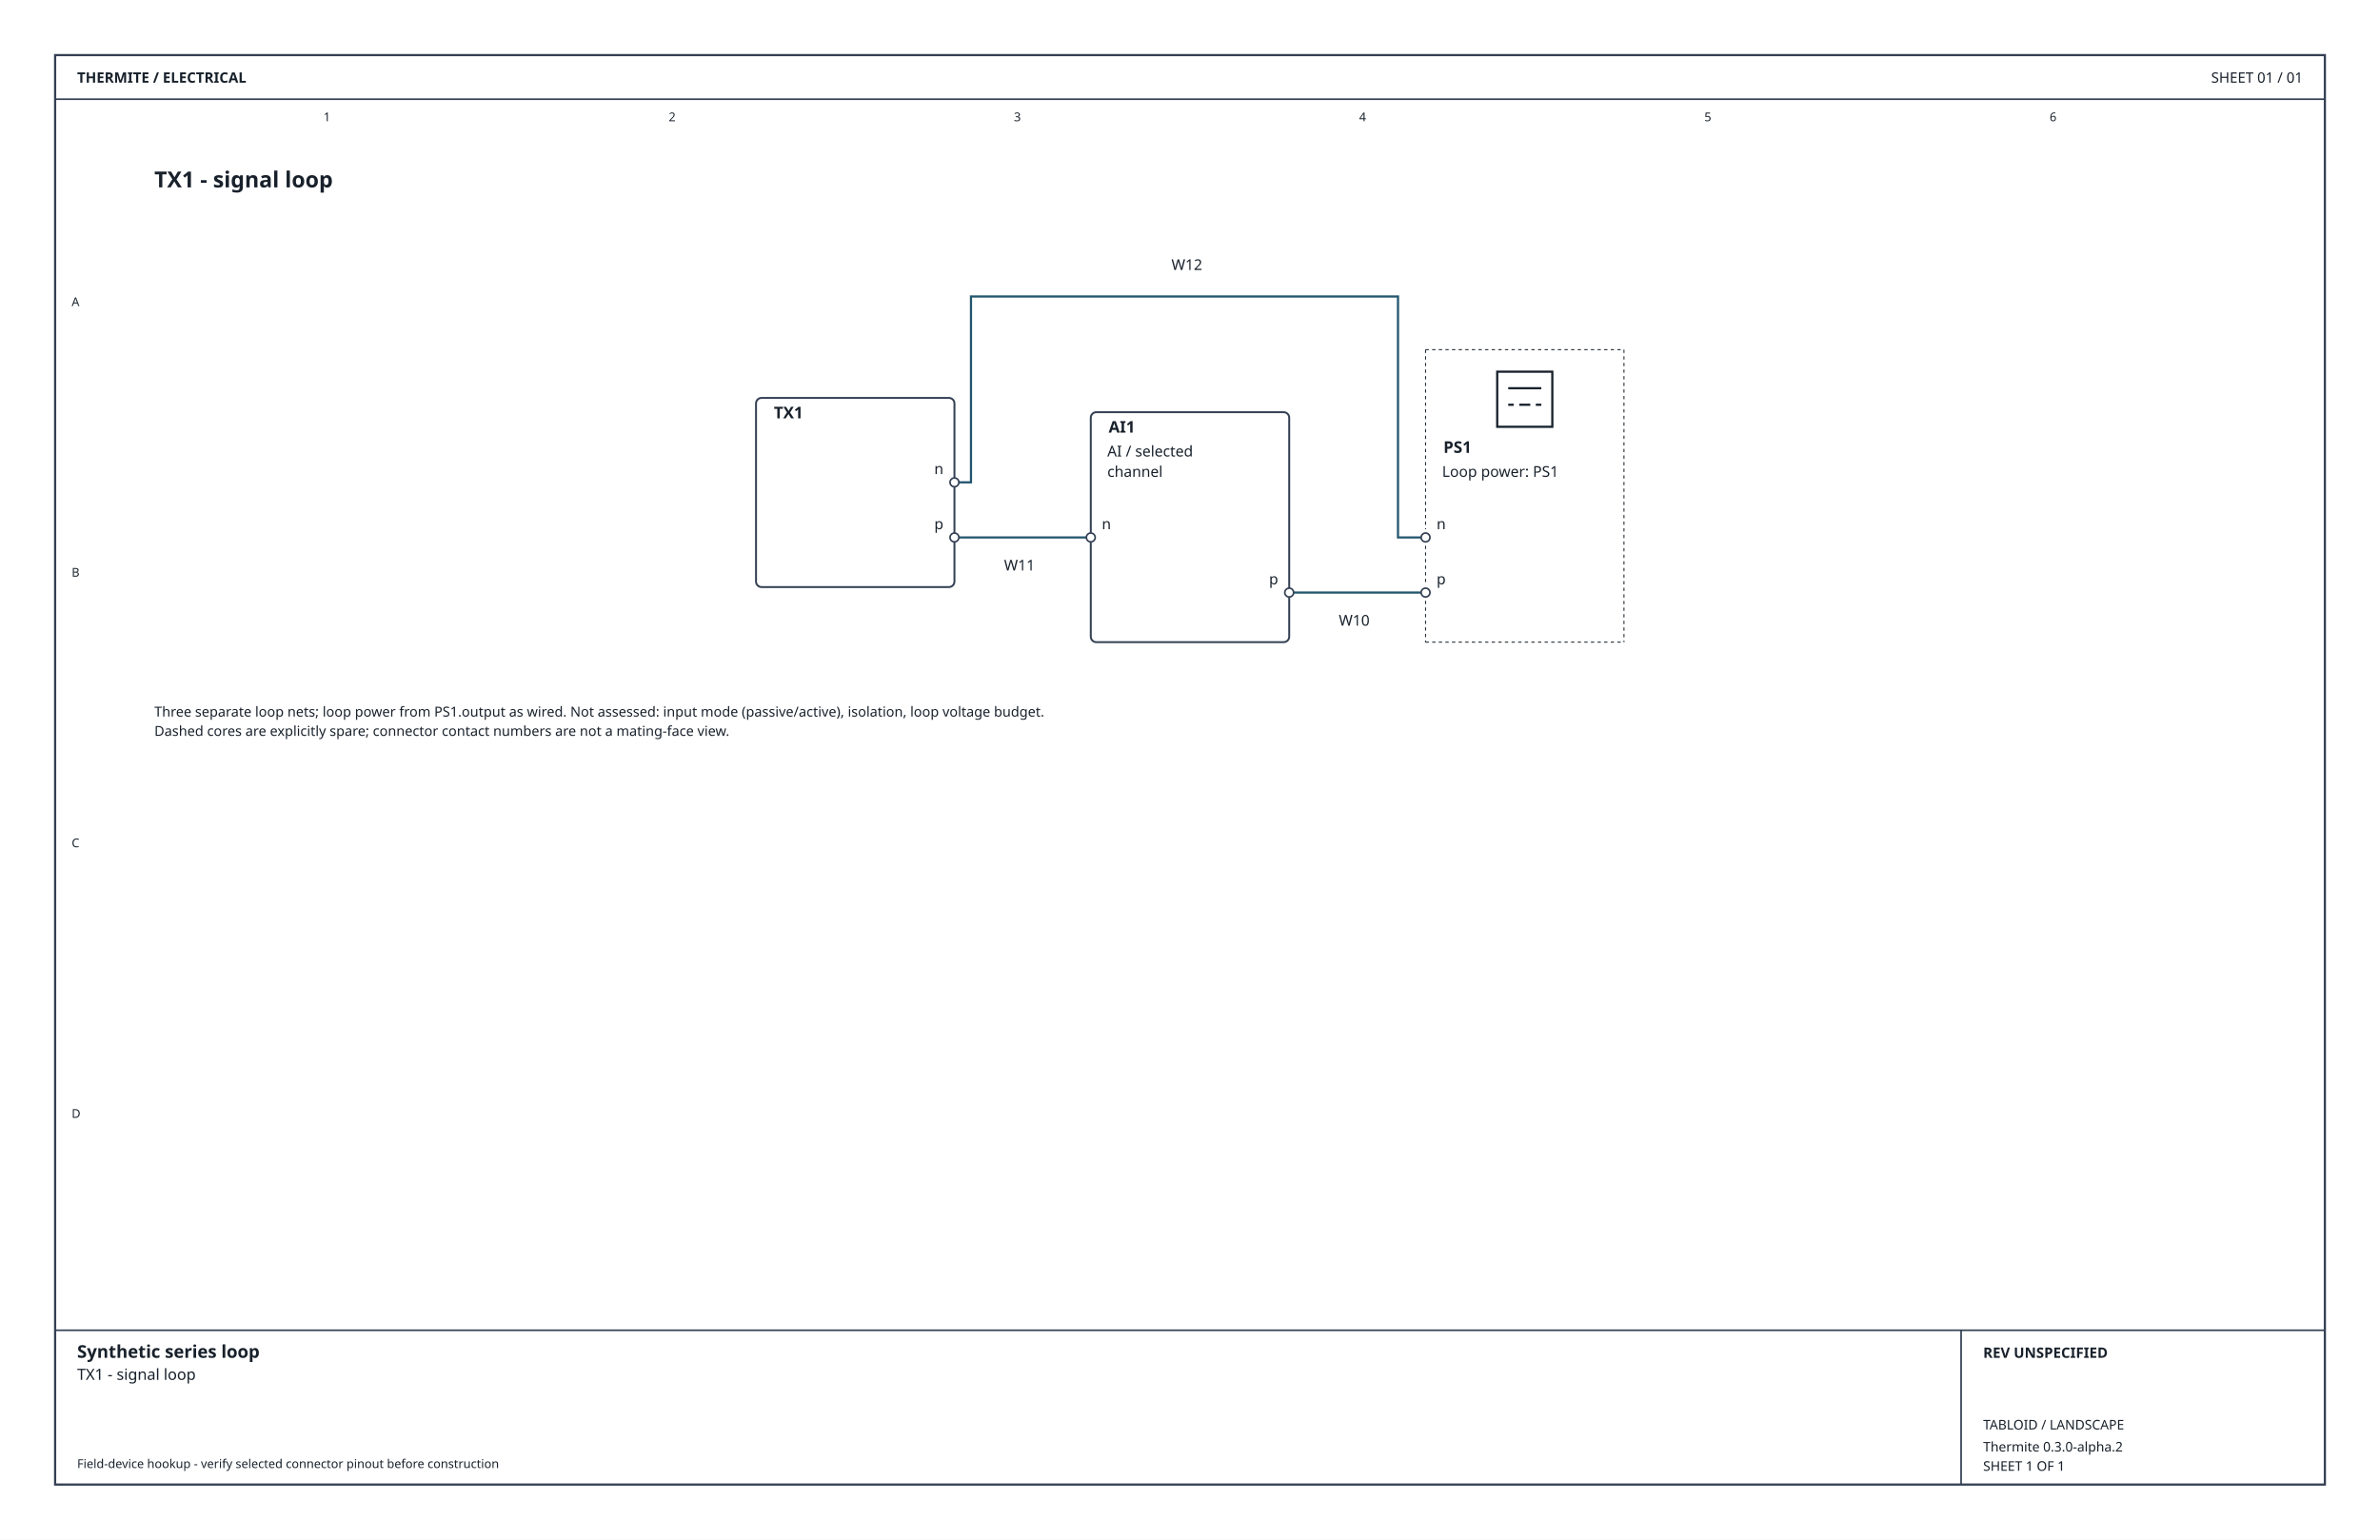
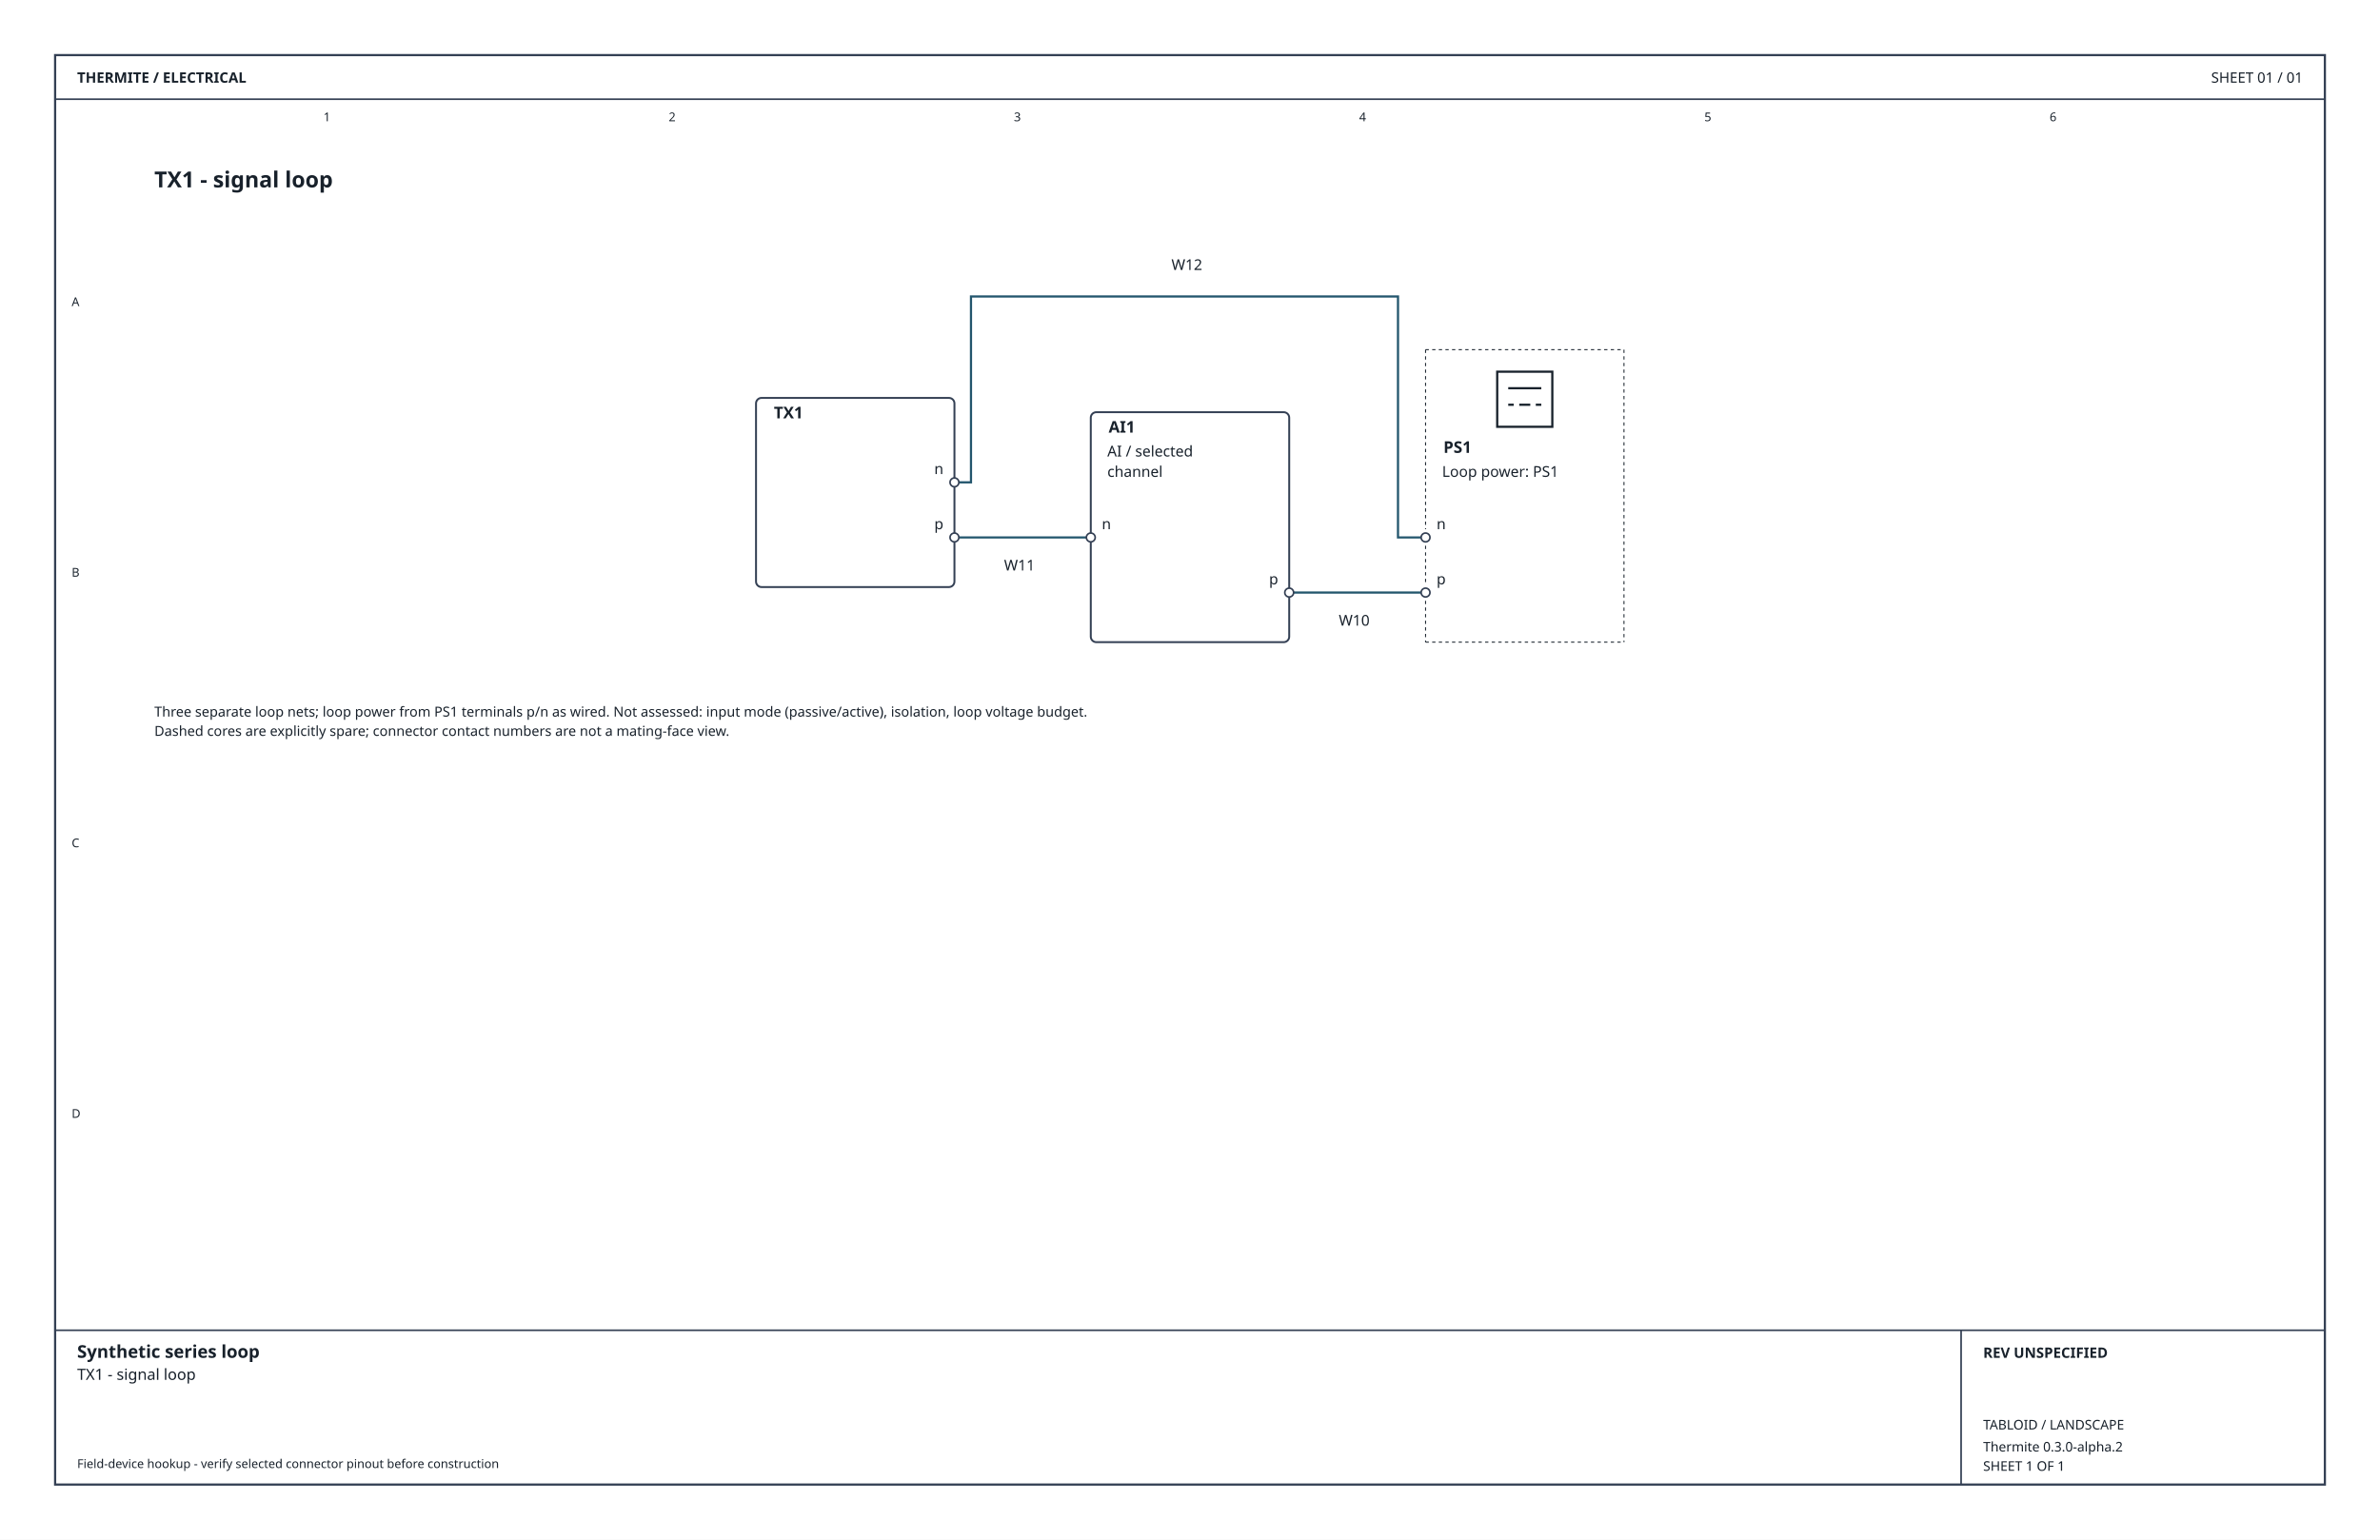
<svg xmlns="http://www.w3.org/2000/svg" width="431.8mm" height="279.4mm" viewBox="0 0 431.8 279.4" role="img" aria-label="TX1 - signal loop, sheet 1 of 1" data-sheet="1" data-total-sheets="1" data-paper="tabloid">
  <rect width="431.8" height="279.4" fill="white" />
  <rect x="10" y="10" width="411.8" height="259.4" fill="none" stroke="#344054" stroke-width="0.4" />
  <text x="14" y="15" font-family="Thermite Sans, Thermite Math, sans-serif" font-size="2.6" text-anchor="start" font-weight="700" fill="#18212b">THERMITE  /  ELECTRICAL</text>
  <text x="417.8" y="15" font-family="Thermite Sans, Thermite Math, sans-serif" font-size="2.6" text-anchor="end" font-weight="400" fill="#18212b">SHEET 01 / 01</text>
  <path d="M 10 18 L 421.8 18" fill="none" stroke="#344054" stroke-width="0.3" />
  <text x="28" y="34" font-family="Thermite Sans, Thermite Math, sans-serif" font-size="4" text-anchor="start" font-weight="700" fill="#18212b">TX1 - signal loop</text>
  <g transform="translate(131.164 40) scale(1)">
    <g transform="translate(0 0)">
      <g data-layout-source-port="p1_1_out" data-layout-target-port="p2_1_in" data-loop-conductor="74000000-0000-4000-8000-000000000010" data-net-id="net:sha256:ea75aba856959fb3effe9a19ea7fee04331762249f129d578a5646b214df70ea" data-terminal-ends="[{&quot;deviceUid&quot;:&quot;74000000-0000-4000-8000-000000000003&quot;,&quot;terminalKey&quot;:&quot;p&quot;},{&quot;deviceUid&quot;:&quot;74000000-0000-4000-8000-000000000001&quot;,&quot;terminalKey&quot;:&quot;p&quot;}]">
        <path d="M 102.736 67.531 L 127.472 67.531" fill="none" stroke="#23566d" stroke-width="0.4" stroke-linecap="round" />
        <rect x="110.736" y="70.531" width="8.736" height="4.8" fill="white" />
        <text x="111.736" y="73.531" font-family="Thermite Sans, Thermite Math, sans-serif" font-size="2.7" text-anchor="start" font-weight="400" fill="#18212b">W10</text>
      </g>
      <g data-layout-source-port="p0_1_out" data-layout-target-port="p1_0_in" data-loop-conductor="74000000-0000-4000-8000-000000000011" data-net-id="net:sha256:5a10ab2aa4314e109f16abb3a85edf3b6d5fd9182d9b638c85d494ff6d9c1402" data-terminal-ends="[{&quot;deviceUid&quot;:&quot;74000000-0000-4000-8000-000000000002&quot;,&quot;terminalKey&quot;:&quot;p&quot;},{&quot;deviceUid&quot;:&quot;74000000-0000-4000-8000-000000000003&quot;,&quot;terminalKey&quot;:&quot;n&quot;}]">
        <path d="M 42 57.531 L 66.736 57.531" fill="none" stroke="#23566d" stroke-width="0.4" stroke-linecap="round" />
        <rect x="50" y="60.531" width="8.736" height="4.8" fill="white" />
        <text x="51" y="63.531" font-family="Thermite Sans, Thermite Math, sans-serif" font-size="2.7" text-anchor="start" font-weight="400" fill="#18212b">W11</text>
      </g>
      <g data-layout-source-port="p0_0_out" data-layout-target-port="p2_0_in" data-loop-conductor="74000000-0000-4000-8000-000000000012" data-net-id="net:sha256:524b12d00bf8da02d017de32b9f8be8e7d931b9ed11328174aaab9fcf48b2b71" data-terminal-ends="[{&quot;deviceUid&quot;:&quot;74000000-0000-4000-8000-000000000002&quot;,&quot;terminalKey&quot;:&quot;n&quot;},{&quot;deviceUid&quot;:&quot;74000000-0000-4000-8000-000000000001&quot;,&quot;terminalKey&quot;:&quot;n&quot;}]">
        <path d="M 42 47.531 L 45 47.531 L 45 13.8 L 122.472 13.8 L 122.472 57.531 L 127.472 57.531" fill="none" stroke="#23566d" stroke-width="0.4" stroke-linecap="round" />
        <rect x="80.368" y="6" width="8.736" height="4.8" fill="white" />
        <text x="81.368" y="9" font-family="Thermite Sans, Thermite Math, sans-serif" font-size="2.7" text-anchor="start" font-weight="400" fill="#18212b">W12</text>
      </g>
      <g data-device-uid="74000000-0000-4000-8000-000000000002" data-body-width="36" data-body-height="34.322" transform="translate(6 32.209)">
        <rect width="36" height="34.322" rx="1" fill="white" stroke="#344054" stroke-width="0.35" />
        <text data-tag-owner-uid="74000000-0000-4000-8000-000000000002" data-tag-kind="body" data-tag-block="74000000-0000-4000-8000-000000000002" data-tag-field="designation" data-tag-row-start="0" data-tag-row-end="3" x="3.24" y="3.702" font-family="Thermite Sans, Thermite Math, sans-serif" font-size="2.916" text-anchor="start" font-weight="700" fill="#18212b">TX1</text>
        <g data-layout-port="p0_0_out" data-loop-terminal="[&quot;74000000-0000-4000-8000-000000000002&quot;,&quot;n&quot;]">
          <circle cx="36" cy="15.322" r="0.8" fill="white" stroke="#344054" stroke-width="0.3" />
          <text x="34" y="13.822" font-family="Thermite Sans, Thermite Math, sans-serif" font-size="2.7" text-anchor="end" font-weight="400" fill="#18212b">n</text>
        </g>
        <g data-layout-port="p0_1_out" data-loop-terminal="[&quot;74000000-0000-4000-8000-000000000002&quot;,&quot;p&quot;]">
          <circle cx="36" cy="25.322" r="0.8" fill="white" stroke="#344054" stroke-width="0.3" />
          <text x="34" y="23.822" font-family="Thermite Sans, Thermite Math, sans-serif" font-size="2.7" text-anchor="end" font-weight="400" fill="#18212b">p</text>
        </g>
      </g>
      <g data-device-uid="74000000-0000-4000-8000-000000000003" data-body-width="36" data-body-height="41.731" transform="translate(66.736 34.8)">
        <rect width="36" height="41.731" rx="1" fill="white" stroke="#344054" stroke-width="0.35" />
        <text data-tag-owner-uid="74000000-0000-4000-8000-000000000003" data-tag-kind="body" data-tag-block="74000000-0000-4000-8000-000000000003" data-tag-field="designation" data-tag-row-start="0" data-tag-row-end="3" x="3.24" y="3.711" font-family="Thermite Sans, Thermite Math, sans-serif" font-size="2.916" text-anchor="start" font-weight="700" fill="#18212b">AI1</text>
        <text x="3" y="8.031" font-family="Thermite Sans, Thermite Math, sans-serif" font-size="2.7" text-anchor="start" font-weight="400" fill="#18212b">AI / selected</text>
        <text x="3" y="11.731" font-family="Thermite Sans, Thermite Math, sans-serif" font-size="2.7" text-anchor="start" font-weight="400" fill="#18212b">channel</text>
        <g data-layout-port="p1_0_in" data-loop-terminal="[&quot;74000000-0000-4000-8000-000000000003&quot;,&quot;n&quot;]">
          <circle cx="0" cy="22.731" r="0.8" fill="white" stroke="#344054" stroke-width="0.3" />
          <text x="2" y="21.231" font-family="Thermite Sans, Thermite Math, sans-serif" font-size="2.7" text-anchor="start" font-weight="400" fill="#18212b">n</text>
        </g>
        <g data-layout-port="p1_1_out" data-loop-terminal="[&quot;74000000-0000-4000-8000-000000000003&quot;,&quot;p&quot;]">
          <circle cx="36" cy="32.731" r="0.8" fill="white" stroke="#344054" stroke-width="0.3" />
          <text x="34" y="31.231" font-family="Thermite Sans, Thermite Math, sans-serif" font-size="2.7" text-anchor="end" font-weight="400" fill="#18212b">p</text>
        </g>
      </g>
      <g data-device-uid="74000000-0000-4000-8000-000000000001" data-body-width="36" data-body-height="53.08" transform="translate(127.472 23.45)">
        <g data-source-enclosure="true" fill="none">
          <rect width="36" height="53.08" fill="white" stroke="none" />
          <line x1="0" y1="0" x2="0" y2="32.58" stroke="#17212b" stroke-width="0.18" stroke-dasharray="0.6 0.6" />
          <line x1="0" y1="35.58" x2="0" y2="42.58" stroke="#17212b" stroke-width="0.18" stroke-dasharray="0.6 0.6" />
          <line x1="0" y1="45.58" x2="0" y2="53.08" stroke="#17212b" stroke-width="0.18" stroke-dasharray="0.6 0.6" />
          <line x1="36" y1="0" x2="36" y2="53.08" stroke="#17212b" stroke-width="0.18" stroke-dasharray="0.6 0.6" />
          <line x1="0" y1="0" x2="36" y2="0" stroke="#17212b" stroke-width="0.18" stroke-dasharray="0.6 0.6" />
          <line x1="0" y1="53.08" x2="36" y2="53.08" stroke="#17212b" stroke-width="0.18" stroke-dasharray="0.6 0.6" />
        </g>
        <g transform="translate(12 3)">
          <g data-circuit-mark="dc-output" stroke="#17212b" stroke-width="0.4" fill="none">
            <rect x="1" y="1" width="10" height="10" />
            <line x1="3" y1="4" x2="9" y2="4" />
            <line x1="3" y1="7" x2="4" y2="7" />
            <line x1="5" y1="7" x2="7" y2="7" />
            <line x1="8" y1="7" x2="9" y2="7" />
          </g>
        </g>
        <text data-tag-owner-uid="74000000-0000-4000-8000-000000000001" data-tag-kind="body" data-tag-block="74000000-0000-4000-8000-000000000001" data-tag-field="designation" data-tag-row-start="0" data-tag-row-end="3" x="3.24" y="18.731" font-family="Thermite Sans, Thermite Math, sans-serif" font-size="2.916" text-anchor="start" font-weight="700" fill="#18212b">PS1</text>
        <text x="3" y="23.08" font-family="Thermite Sans, Thermite Math, sans-serif" font-size="2.7" text-anchor="start" font-weight="400" fill="#18212b">Loop power: PS1</text>
        <g data-layout-port="p2_0_in" data-loop-terminal="[&quot;74000000-0000-4000-8000-000000000001&quot;,&quot;n&quot;]">
          <circle cx="0" cy="34.08" r="0.8" fill="white" stroke="#344054" stroke-width="0.3" />
          <text x="2" y="32.58" font-family="Thermite Sans, Thermite Math, sans-serif" font-size="2.7" text-anchor="start" font-weight="400" fill="#18212b">n</text>
        </g>
        <g data-layout-port="p2_1_in" data-loop-terminal="[&quot;74000000-0000-4000-8000-000000000001&quot;,&quot;p&quot;]">
          <circle cx="0" cy="44.08" r="0.8" fill="white" stroke="#344054" stroke-width="0.3" />
          <text x="2" y="42.58" font-family="Thermite Sans, Thermite Math, sans-serif" font-size="2.7" text-anchor="start" font-weight="400" fill="#18212b">p</text>
        </g>
      </g>
    </g>
  </g>
  <g data-engine-notes="true">
-     <text x="28" y="130.031" font-family="Thermite Sans, Thermite Math, sans-serif" font-size="2.5" text-anchor="start" font-weight="400" fill="#18212b">Three separate loop nets; loop power from PS1.output as wired. Not assessed: input mode (passive/active), isolation, loop voltage budget.</text>
+     <text x="28" y="130.031" font-family="Thermite Sans, Thermite Math, sans-serif" font-size="2.5" text-anchor="start" font-weight="400" fill="#18212b">Three separate loop nets; loop power from PS1 terminals p/n as wired. Not assessed: input mode (passive/active), isolation, loop voltage budget.</text>
    <text x="28" y="133.531" font-family="Thermite Sans, Thermite Math, sans-serif" font-size="2.5" text-anchor="start" font-weight="400" fill="#18212b">Dashed cores are explicitly spare; connector contact numbers are not a mating-face view.</text>
  </g>
  <text x="59.317" y="22" font-family="Thermite Sans, Thermite Math, sans-serif" font-size="2.2" text-anchor="middle" font-weight="400" fill="#18212b">1</text>
  <text x="121.95" y="22" font-family="Thermite Sans, Thermite Math, sans-serif" font-size="2.2" text-anchor="middle" font-weight="400" fill="#18212b">2</text>
  <text x="184.583" y="22" font-family="Thermite Sans, Thermite Math, sans-serif" font-size="2.2" text-anchor="middle" font-weight="400" fill="#18212b">3</text>
  <text x="247.217" y="22" font-family="Thermite Sans, Thermite Math, sans-serif" font-size="2.2" text-anchor="middle" font-weight="400" fill="#18212b">4</text>
  <text x="309.85" y="22" font-family="Thermite Sans, Thermite Math, sans-serif" font-size="2.2" text-anchor="middle" font-weight="400" fill="#18212b">5</text>
  <text x="372.483" y="22" font-family="Thermite Sans, Thermite Math, sans-serif" font-size="2.2" text-anchor="middle" font-weight="400" fill="#18212b">6</text>
  <text x="13" y="55.55" font-family="Thermite Sans, Thermite Math, sans-serif" font-size="2.2" text-anchor="start" font-weight="400" fill="#18212b">A</text>
  <text x="13" y="104.65" font-family="Thermite Sans, Thermite Math, sans-serif" font-size="2.2" text-anchor="start" font-weight="400" fill="#18212b">B</text>
  <text x="13" y="153.75" font-family="Thermite Sans, Thermite Math, sans-serif" font-size="2.2" text-anchor="start" font-weight="400" fill="#18212b">C</text>
  <text x="13" y="202.85" font-family="Thermite Sans, Thermite Math, sans-serif" font-size="2.2" text-anchor="start" font-weight="400" fill="#18212b">D</text>
  <path d="M 10 241.4 L 421.8 241.4" fill="none" stroke="#344054" stroke-width="0.3" />
  <path d="M 355.8 241.4 L 355.8 269.4" fill="none" stroke="#344054" stroke-width="0.3" />
  <text x="14" y="246.4" font-family="Thermite Sans, Thermite Math, sans-serif" font-size="3.2" text-anchor="start" font-weight="700" fill="#18212b">Synthetic series loop</text>
  <text x="14" y="250.4" font-family="Thermite Sans, Thermite Math, sans-serif" font-size="2.8" text-anchor="start" font-weight="400" fill="#18212b">TX1 - signal loop</text>
  <text x="14" y="266.4" font-family="Thermite Sans, Thermite Math, sans-serif" font-size="2.2" text-anchor="start" font-weight="400" fill="#18212b">Field-device hookup - verify selected connector pinout before construction</text>
  <text x="359.8" y="246.4" font-family="Thermite Sans, Thermite Math, sans-serif" font-size="2.6" text-anchor="start" font-weight="700" fill="#18212b">REV UNSPECIFIED</text>
  <text x="359.8" y="259.4" font-family="Thermite Sans, Thermite Math, sans-serif" font-size="2.4" text-anchor="start" font-weight="400" fill="#18212b">TABLOID / LANDSCAPE</text>
  <text x="359.8" y="263.4" font-family="Thermite Sans, Thermite Math, sans-serif" font-size="2.4" text-anchor="start" font-weight="400" fill="#18212b">Thermite 0.3.0-alpha.2</text>
  <text x="359.8" y="266.9" font-family="Thermite Sans, Thermite Math, sans-serif" font-size="2.4" text-anchor="start" font-weight="400" fill="#18212b">SHEET 1 OF 1</text>
</svg>
